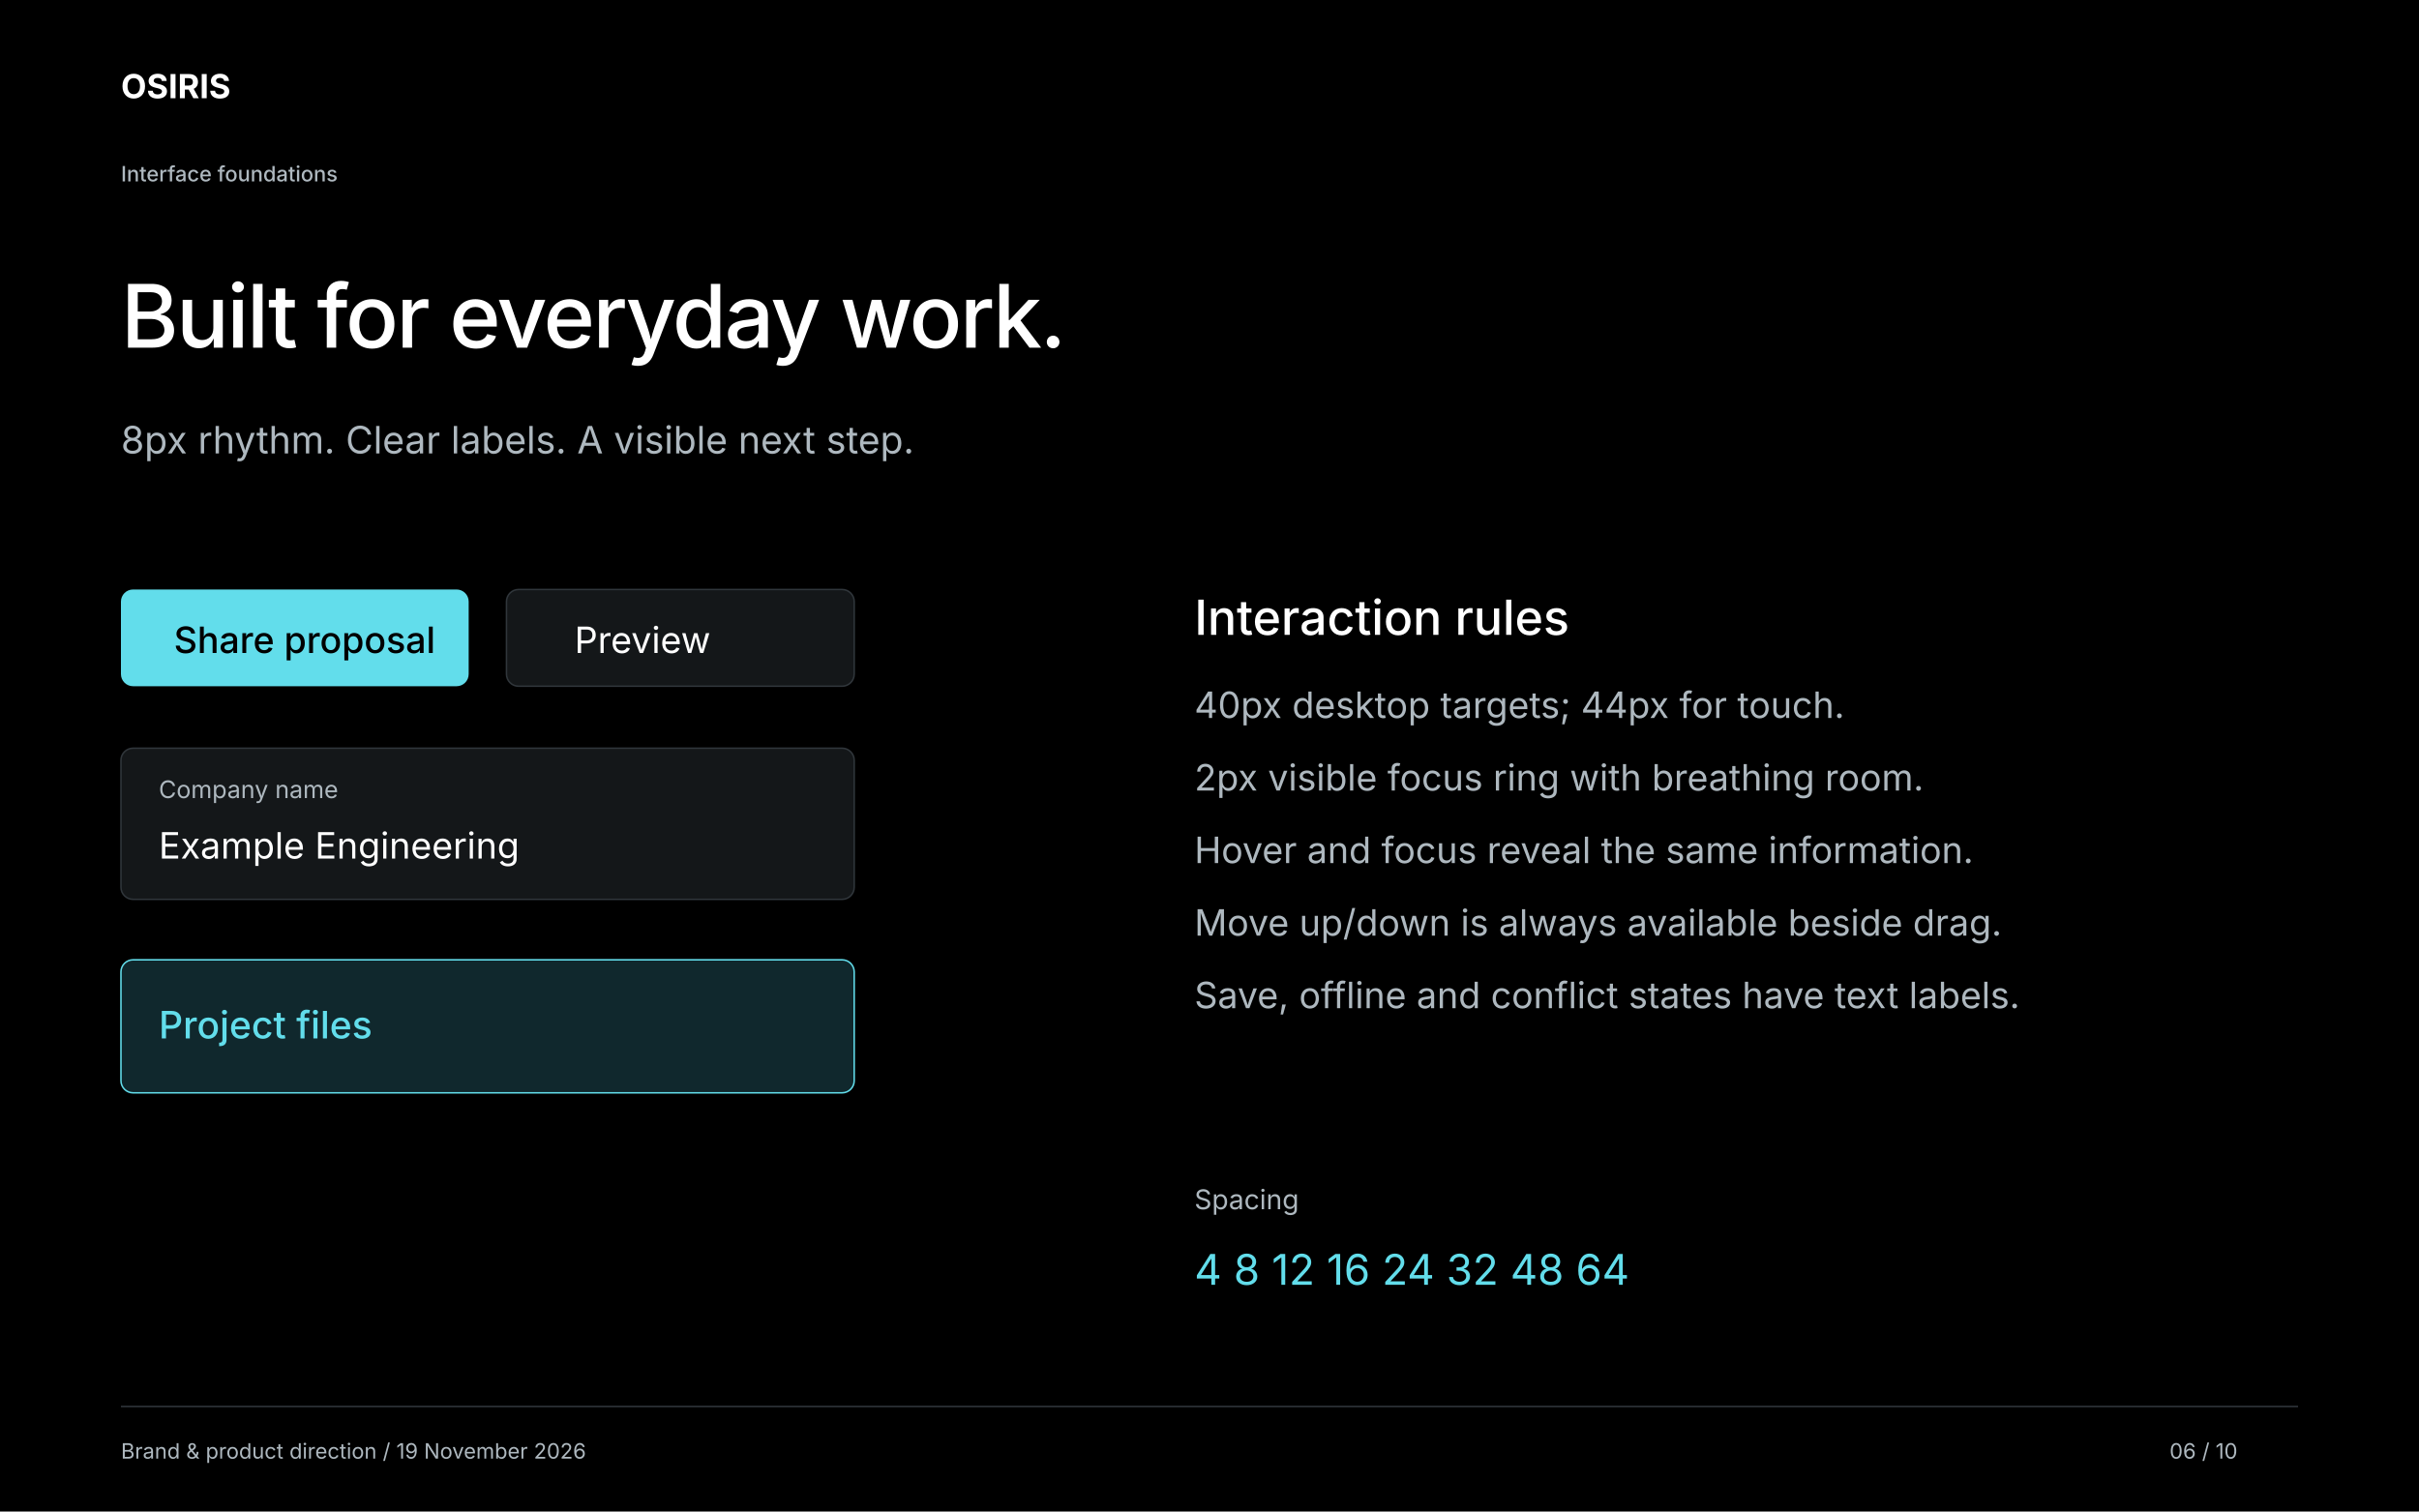
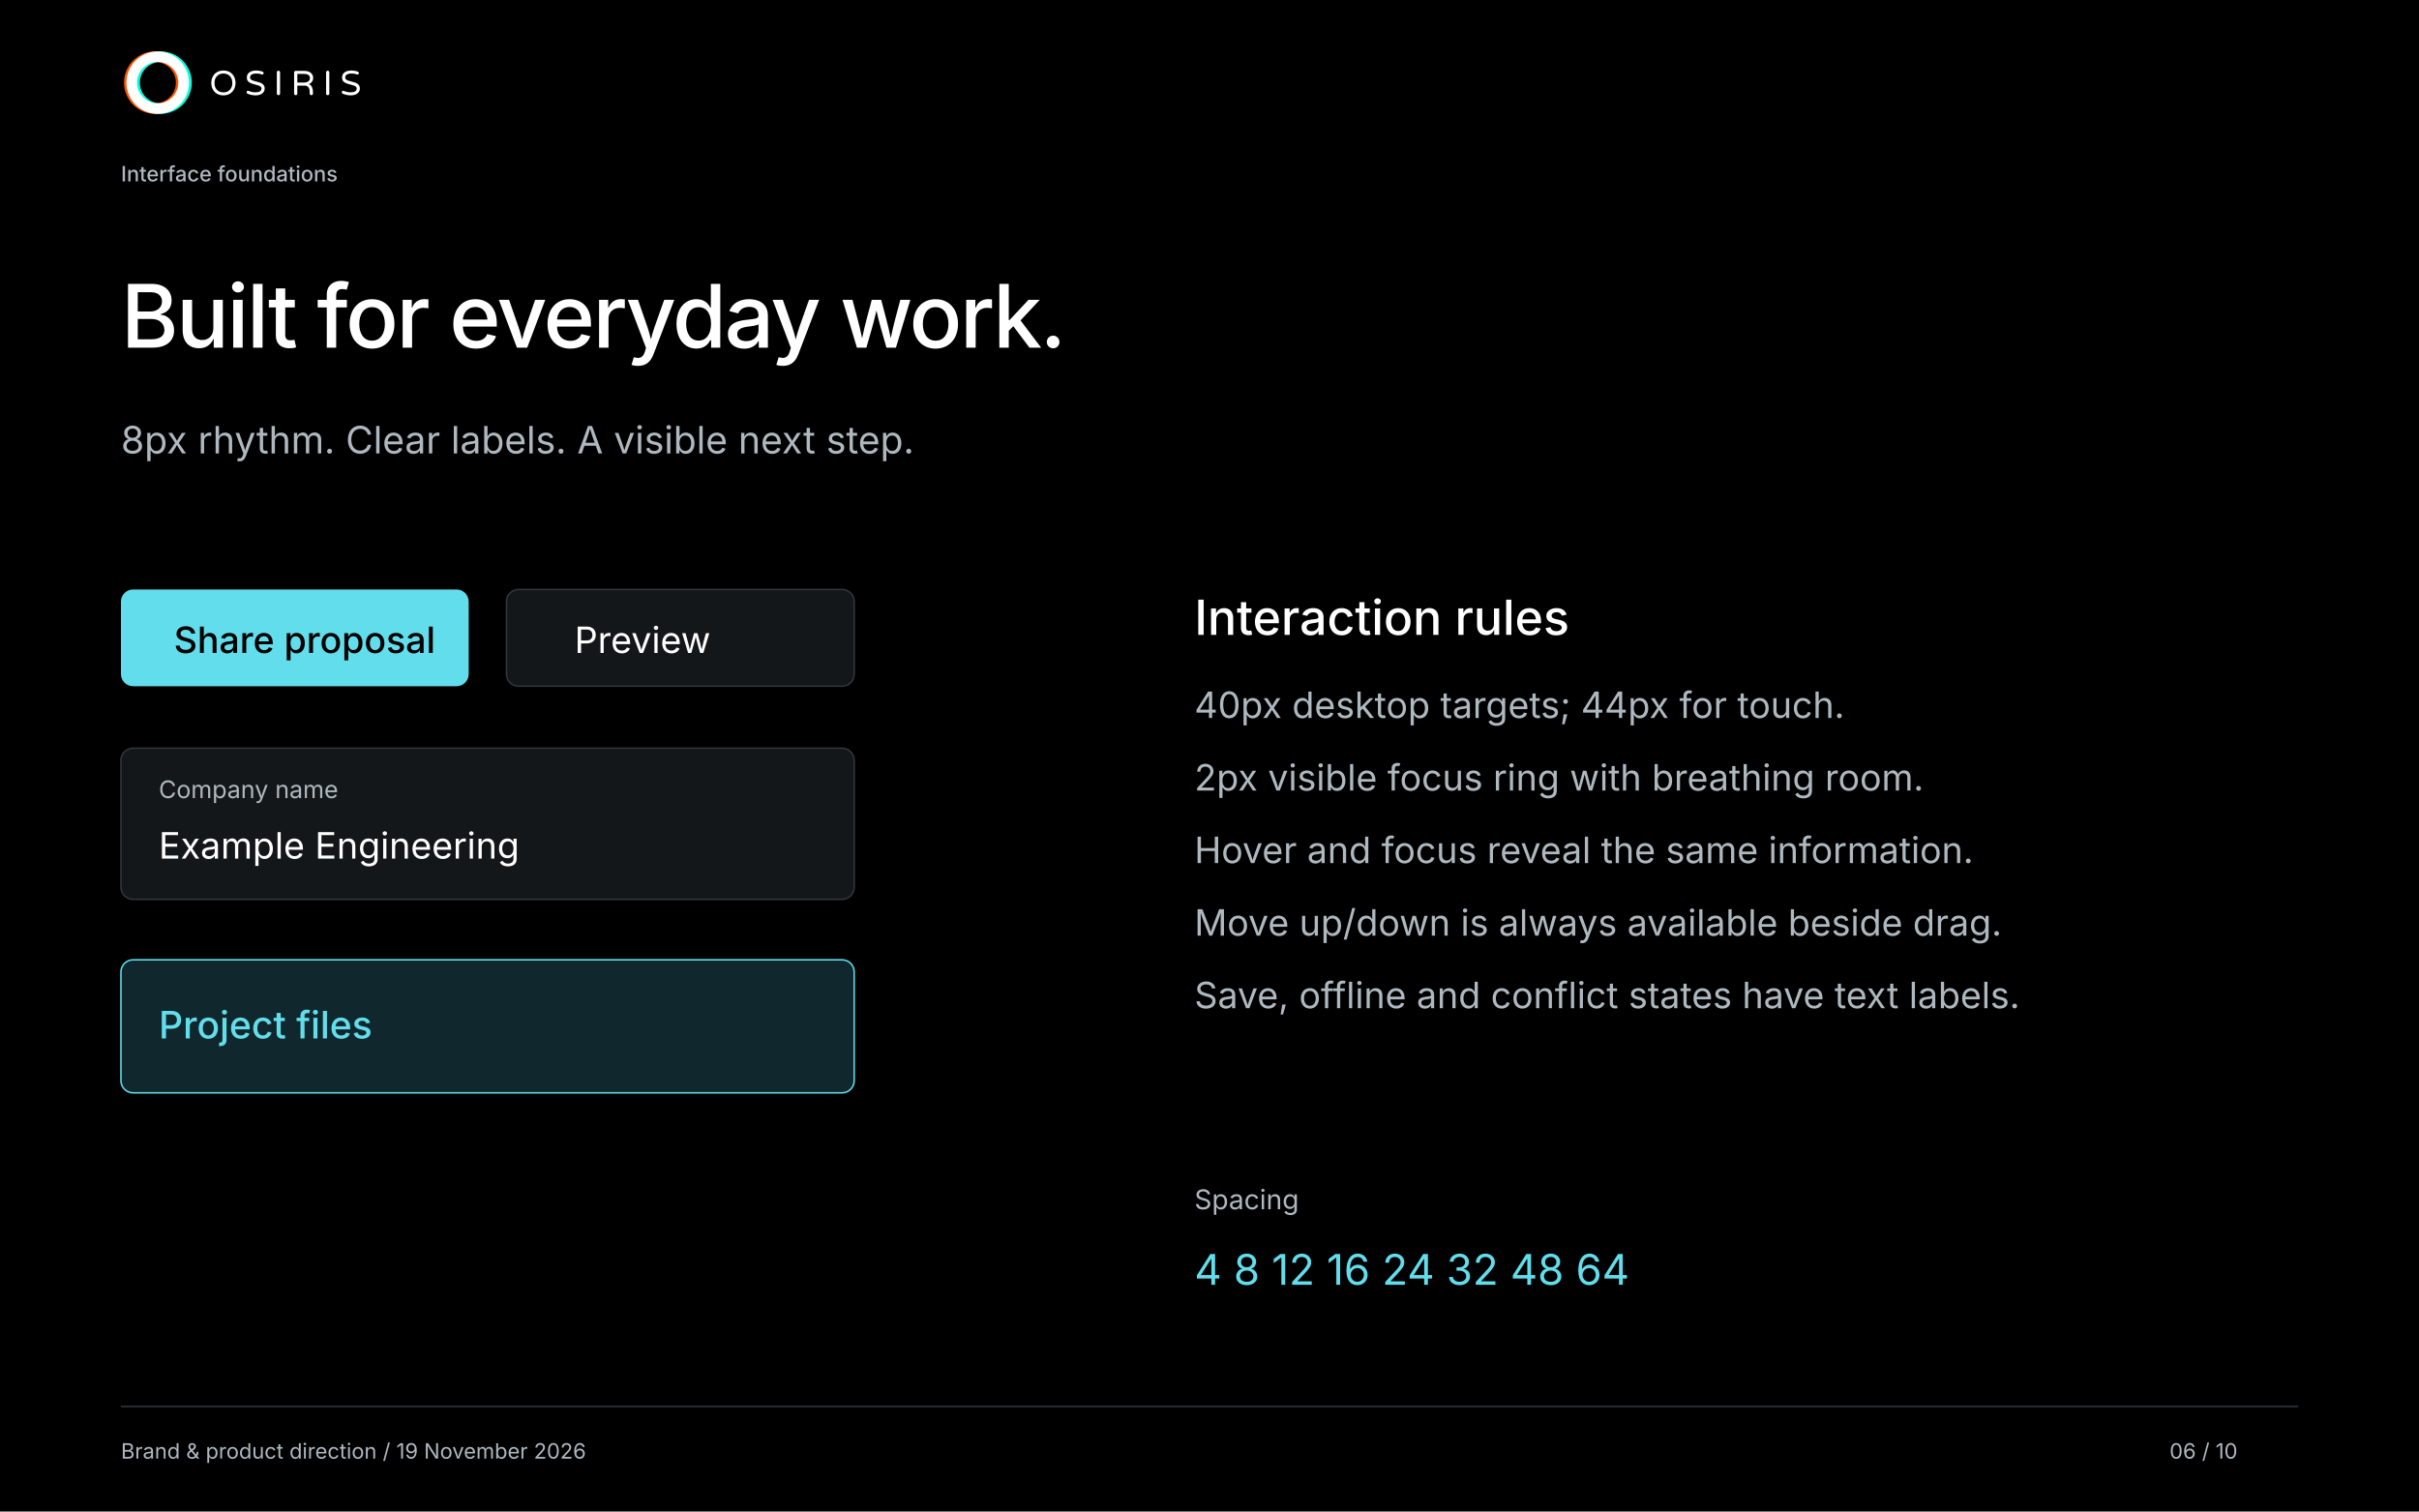
<svg xmlns="http://www.w3.org/2000/svg" width="1600" height="1000" viewBox="0 0 1600 1000">
  <rect x="0" y="0" width="1600" height="1000" rx="0" fill="#000000" stroke="none" />
-   <text x="80" y="65" fill="#FFFFFF" font-family="Inter,Arial,sans-serif" font-size="22" font-weight="650" letter-spacing="0">OSIRIS</text>
+   <rect x="72" y="25" width="180" height="58" rx="4" fill="#000000" stroke="none" />
+   <svg x="82" y="34" width="160" height="41.352" viewBox="0 0 1095 283">
+     <path d="M165.5 0C243.648 0 307 63.352 307 141.5C307 219.648 243.648 283 165.5 283C87.352 283 24 219.648 24 141.5C24 63.352 87.352 0 165.5 0ZM165.5 48C113.861 48 72 89.861 72 141.5C72 193.139 113.861 235 165.5 235C217.139 235 259 193.139 259 141.5C259 89.861 217.139 48 165.5 48Z" fill="#00FFE1" />
+     <path d="M141.5 0C219.648 0 283 63.352 283 141.5C283 219.648 219.648 283 141.5 283C63.352 283 0 219.648 0 141.5C0 63.352 63.352 0 141.5 0ZM141.5 48C89.861 48 48 89.861 48 141.5C48 193.139 89.861 235 141.5 235C193.139 235 235 193.139 235 141.5C235 89.861 193.139 48 141.5 48Z" fill="#FF5100" />
+     <path d="M450.016 199.12C439.35 199.12 429.75 196.72 421.216 191.92C413.003 187.12 406.656 180.507 402.176 172.08C397.696 163.547 395.35 153.787 395.136 142.8C395.243 137.467 395.83 132.347 396.896 127.44C398.07 122.533 399.83 118 402.176 113.84C406.55 105.307 412.896 98.64 421.216 93.84C429.536 89.04 439.136 86.64 450.016 86.64C461.11 86.64 470.763 89.04 478.976 93.84C487.19 98.533 493.536 105.147 498.016 113.68C502.496 122.213 504.843 131.92 505.056 142.8C504.843 153.787 502.496 163.44 498.016 171.76C493.536 180.293 487.136 187.013 478.816 191.92C470.603 196.72 461.003 199.12 450.016 199.12ZM450.016 185.52C458.443 185.52 465.643 183.653 471.616 179.92C477.59 176.187 482.23 171.173 485.536 164.88C488.843 158.48 490.496 151.12 490.496 142.8C490.496 134.587 488.896 127.28 485.696 120.88C482.39 114.267 477.643 109.2 471.456 105.68C465.376 102.053 458.23 100.24 450.016 100.24C441.483 100.24 434.336 102.107 428.576 105.84C422.603 109.467 417.963 114.48 414.656 120.88C411.35 127.28 409.696 134.587 409.696 142.8C409.696 151.12 411.296 158.427 414.496 164.72C417.803 171.333 422.496 176.453 428.576 180.08C434.763 183.707 441.91 185.52 450.016 185.52ZM596.731 199.12C583.505 199.12 571.078 196.613 559.451 191.6C558.278 191.067 557.211 190.213 556.251 189.04C555.398 187.76 554.971 186.427 554.971 185.04C554.971 183.12 555.558 181.52 556.731 180.24C558.011 178.96 559.611 178.32 561.531 178.32C562.705 178.32 563.665 178.533 564.411 178.96C569.211 180.987 574.171 182.587 579.291 183.76C584.411 184.827 589.745 185.36 595.291 185.36C613.425 185.36 622.491 179.387 622.491 167.44C622.491 164.24 621.318 161.733 618.971 159.92C616.731 157.787 613.851 156.133 610.331 154.96C606.918 153.787 602.065 152.347 595.771 150.64C591.505 149.467 587.665 148.4 584.251 147.44C580.838 146.373 577.851 145.307 575.291 144.24C562.491 139.333 556.091 130.853 556.091 118.8C556.091 115.813 556.465 112.933 557.211 110.16C557.958 107.387 559.131 104.773 560.731 102.32C564.038 97.307 568.838 93.467 575.131 90.8C581.425 88.027 588.625 86.64 596.731 86.64C602.385 86.64 607.825 87.067 613.051 87.92C618.278 88.667 623.185 89.947 627.771 91.76C630.758 92.933 632.251 95.067 632.251 98.16C632.251 99.76 631.665 101.307 630.491 102.8C629.318 104.187 627.771 104.88 625.851 104.88C625.105 104.88 624.305 104.667 623.451 104.24C619.398 102.747 615.238 101.68 610.971 101.04C606.811 100.4 602.545 100.08 598.171 100.08C590.065 100.08 583.398 101.627 578.171 104.72C573.051 107.813 570.491 112.133 570.491 117.68C570.491 121.413 571.771 124.4 574.331 126.64C576.785 128.987 579.825 130.8 583.451 132.08C587.078 133.36 592.038 134.747 598.331 136.24C606.758 138.373 613.425 140.347 618.331 142.16C623.451 144.187 627.825 147.28 631.451 151.44C635.078 155.6 636.891 161.253 636.891 168.4C636.891 174.267 635.185 179.547 631.771 184.24C628.358 189.04 623.558 192.72 617.371 195.28C611.291 197.84 604.411 199.12 596.731 199.12ZM699.221 198.32C697.195 198.32 695.488 197.627 694.101 196.24C692.715 194.747 692.021 193.04 692.021 191.12V94.64C692.021 92.72 692.715 91.013 694.101 89.52C695.488 88.027 697.195 87.28 699.221 87.28C701.141 87.28 702.848 88.027 704.341 89.52C705.835 91.013 706.581 92.72 706.581 94.64V191.12C706.581 193.147 705.835 194.853 704.341 196.24C702.848 197.627 701.141 198.32 699.221 198.32ZM777.352 198.32C775.326 198.32 773.619 197.627 772.232 196.24C770.846 194.747 770.152 193.04 770.152 191.12V95.44C770.152 93.52 770.846 91.813 772.232 90.32C773.619 88.827 775.326 88.08 777.352 88.08H813.672C827.859 88.08 838.526 91.067 845.672 97.04C852.819 102.907 856.392 110.587 856.392 120.08C856.392 126.267 854.686 131.92 851.272 137.04C847.859 142.16 842.846 145.893 836.232 148.24C841.246 149.627 845.139 152.293 847.913 156.24C850.686 160.08 852.606 164.507 853.672 169.52C854.846 174.427 855.432 179.227 855.432 183.92V191.12C855.432 193.04 854.686 194.747 853.193 196.24C851.806 197.627 850.152 198.32 848.232 198.32C846.099 198.32 844.339 197.68 842.952 196.4C841.566 195.013 840.872 193.253 840.872 191.12V186.48C840.872 181.253 840.392 176.4 839.432 171.92C838.579 167.547 836.392 163.653 832.872 160.24C829.459 156.72 824.126 154.96 816.872 154.96H784.712V191.12C784.712 193.147 783.966 194.853 782.472 196.24C780.979 197.627 779.272 198.32 777.352 198.32ZM784.712 141.2H812.712C821.886 141.2 829.033 139.44 834.152 135.92C839.272 132.293 841.832 127.333 841.832 121.04C841.832 114.747 839.592 110 835.112 106.8C830.632 103.493 822.899 101.84 811.912 101.84H786.473C785.299 101.84 784.712 102.48 784.712 103.76V141.2ZM922.203 198.32C920.176 198.32 918.469 197.627 917.083 196.24C915.696 194.747 915.003 193.04 915.003 191.12V94.64C915.003 92.72 915.696 91.013 917.083 89.52C918.469 88.027 920.176 87.28 922.203 87.28C924.122 87.28 925.829 88.027 927.323 89.52C928.816 91.013 929.562 92.72 929.562 94.64V191.12C929.562 193.147 928.816 194.853 927.323 196.24C925.829 197.627 924.122 198.32 922.203 198.32ZM1027.69 199.12C1014.47 199.12 1002.04 196.613 990.414 191.6C989.24 191.067 988.174 190.213 987.214 189.04C986.36 187.76 985.934 186.427 985.934 185.04C985.934 183.12 986.52 181.52 987.694 180.24C988.974 178.96 990.574 178.32 992.494 178.32C993.667 178.32 994.627 178.533 995.374 178.96C1000.17 180.987 1005.13 182.587 1010.25 183.76C1015.37 184.827 1020.71 185.36 1026.25 185.36C1044.39 185.36 1053.45 179.387 1053.45 167.44C1053.45 164.24 1052.28 161.733 1049.93 159.92C1047.69 157.787 1044.81 156.133 1041.29 154.96C1037.88 153.787 1033.03 152.347 1026.73 150.64C1022.47 149.467 1018.63 148.4 1015.21 147.44C1011.8 146.373 1008.81 145.307 1006.25 144.24C993.454 139.333 987.054 130.853 987.054 118.8C987.054 115.813 987.427 112.933 988.174 110.16C988.92 107.387 990.094 104.773 991.694 102.32C995 97.307 999.8 93.467 1006.09 90.8C1012.39 88.027 1019.59 86.64 1027.69 86.64C1033.35 86.64 1038.79 87.067 1044.01 87.92C1049.24 88.667 1054.15 89.947 1058.73 91.76C1061.72 92.933 1063.21 95.067 1063.21 98.16C1063.21 99.76 1062.63 101.307 1061.45 102.8C1060.28 104.187 1058.73 104.88 1056.81 104.88C1056.07 104.88 1055.27 104.667 1054.41 104.24C1050.36 102.747 1046.2 101.68 1041.93 101.04C1037.77 100.4 1033.51 100.08 1029.13 100.08C1021.03 100.08 1014.36 101.627 1009.13 104.72C1004.01 107.813 1001.45 112.133 1001.45 117.68C1001.45 121.413 1002.73 124.4 1005.29 126.64C1007.75 128.987 1010.79 130.8 1014.41 132.08C1018.04 133.36 1023 134.747 1029.29 136.24C1037.72 138.373 1044.39 140.347 1049.29 142.16C1054.41 144.187 1058.79 147.28 1062.41 151.44C1066.04 155.6 1067.85 161.253 1067.85 168.4C1067.85 174.267 1066.15 179.547 1062.73 184.24C1059.32 189.04 1054.52 192.72 1048.33 195.28C1042.25 197.84 1035.37 199.12 1027.69 199.12Z" fill="white" />
+     <path d="M152.5 0C230.648 0 294 63.352 294 141.5C294 219.648 230.648 283 152.5 283C74.352 283 11 219.648 11 141.5C11 63.352 74.352 0 152.5 0ZM152.5 48C100.861 48 59 89.861 59 141.5C59 193.139 100.861 235 152.5 235C204.139 235 246 193.139 246 141.5C246 89.861 204.139 48 152.5 48Z" fill="white" />
+   </svg>
  <text x="80" y="120" fill="#AEB8BF" font-family="Inter,Arial,sans-serif" font-size="14" font-weight="500" letter-spacing="0">Interface foundations</text>
  <rect x="80" y="930" width="1440" height="1" rx="0" fill="#30363B" stroke="none" />
  <text x="80" y="965" fill="#AEB8BF" font-family="Inter,Arial,sans-serif" font-size="14" font-weight="400" letter-spacing="0">Brand &amp; product direction / 19 November 2026</text>
  <text x="1435" y="965" fill="#AEB8BF" font-family="Inter,Arial,sans-serif" font-size="14" font-weight="400" letter-spacing="0">06 / 10</text>
  <text x="80" y="230" fill="#FFFFFF" font-family="Inter,Arial,sans-serif" font-size="58" font-weight="550" letter-spacing="-1.45">Built for everyday work.</text>
  <text x="80" y="300" fill="#AEB8BF" font-family="Inter,Arial,sans-serif" font-size="25" font-weight="400" letter-spacing="0">8px rhythm. Clear labels. A visible next step.</text>
  <rect x="80" y="390" width="230" height="64" rx="8" fill="#62DDEB" stroke="none" />
  <text x="115" y="432" fill="#000000" font-family="Inter,Arial,sans-serif" font-size="24" font-weight="550" letter-spacing="0">Share proposal</text>
  <rect x="335" y="390" width="230" height="64" rx="8" fill="#141719" stroke="#30363B" />
  <text x="380" y="432" fill="#FFFFFF" font-family="Inter,Arial,sans-serif" font-size="24" font-weight="400" letter-spacing="0">Preview</text>
  <rect x="80" y="495" width="485" height="100" rx="8" fill="#141719" stroke="#30363B" />
  <text x="105" y="528" fill="#AEB8BF" font-family="Inter,Arial,sans-serif" font-size="16" font-weight="400" letter-spacing="0">Company name</text>
  <text x="105" y="568" fill="#FFFFFF" font-family="Inter,Arial,sans-serif" font-size="24" font-weight="400" letter-spacing="0">Example Engineering</text>
  <rect x="80" y="635" width="485" height="88" rx="8" fill="#10282D" stroke="#62DDEB" />
  <text x="105" y="687" fill="#62DDEB" font-family="Inter,Arial,sans-serif" font-size="25" font-weight="550" letter-spacing="0">Project files</text>
  <text x="790" y="420" fill="#FFFFFF" font-family="Inter,Arial,sans-serif" font-size="32" font-weight="550" letter-spacing="0">Interaction rules</text>
  <text x="790" y="475" fill="#AEB8BF" font-family="Inter,Arial,sans-serif" font-size="24" font-weight="400" letter-spacing="0">40px desktop targets; 44px for touch.</text>
  <text x="790" y="523" fill="#AEB8BF" font-family="Inter,Arial,sans-serif" font-size="24" font-weight="400" letter-spacing="0">2px visible focus ring with breathing room.</text>
  <text x="790" y="571" fill="#AEB8BF" font-family="Inter,Arial,sans-serif" font-size="24" font-weight="400" letter-spacing="0">Hover and focus reveal the same information.</text>
  <text x="790" y="619" fill="#AEB8BF" font-family="Inter,Arial,sans-serif" font-size="24" font-weight="400" letter-spacing="0">Move up/down is always available beside drag.</text>
  <text x="790" y="667" fill="#AEB8BF" font-family="Inter,Arial,sans-serif" font-size="24" font-weight="400" letter-spacing="0">Save, offline and conflict states have text labels.</text>
  <text x="790" y="800" fill="#AEB8BF" font-family="Inter,Arial,sans-serif" font-size="18" font-weight="400" letter-spacing="0">Spacing</text>
  <text x="790" y="850" fill="#62DDEB" font-family="Inter,Arial,sans-serif" font-size="28" font-weight="400" letter-spacing="0">4   8   12   16   24   32   48   64</text>
</svg>
